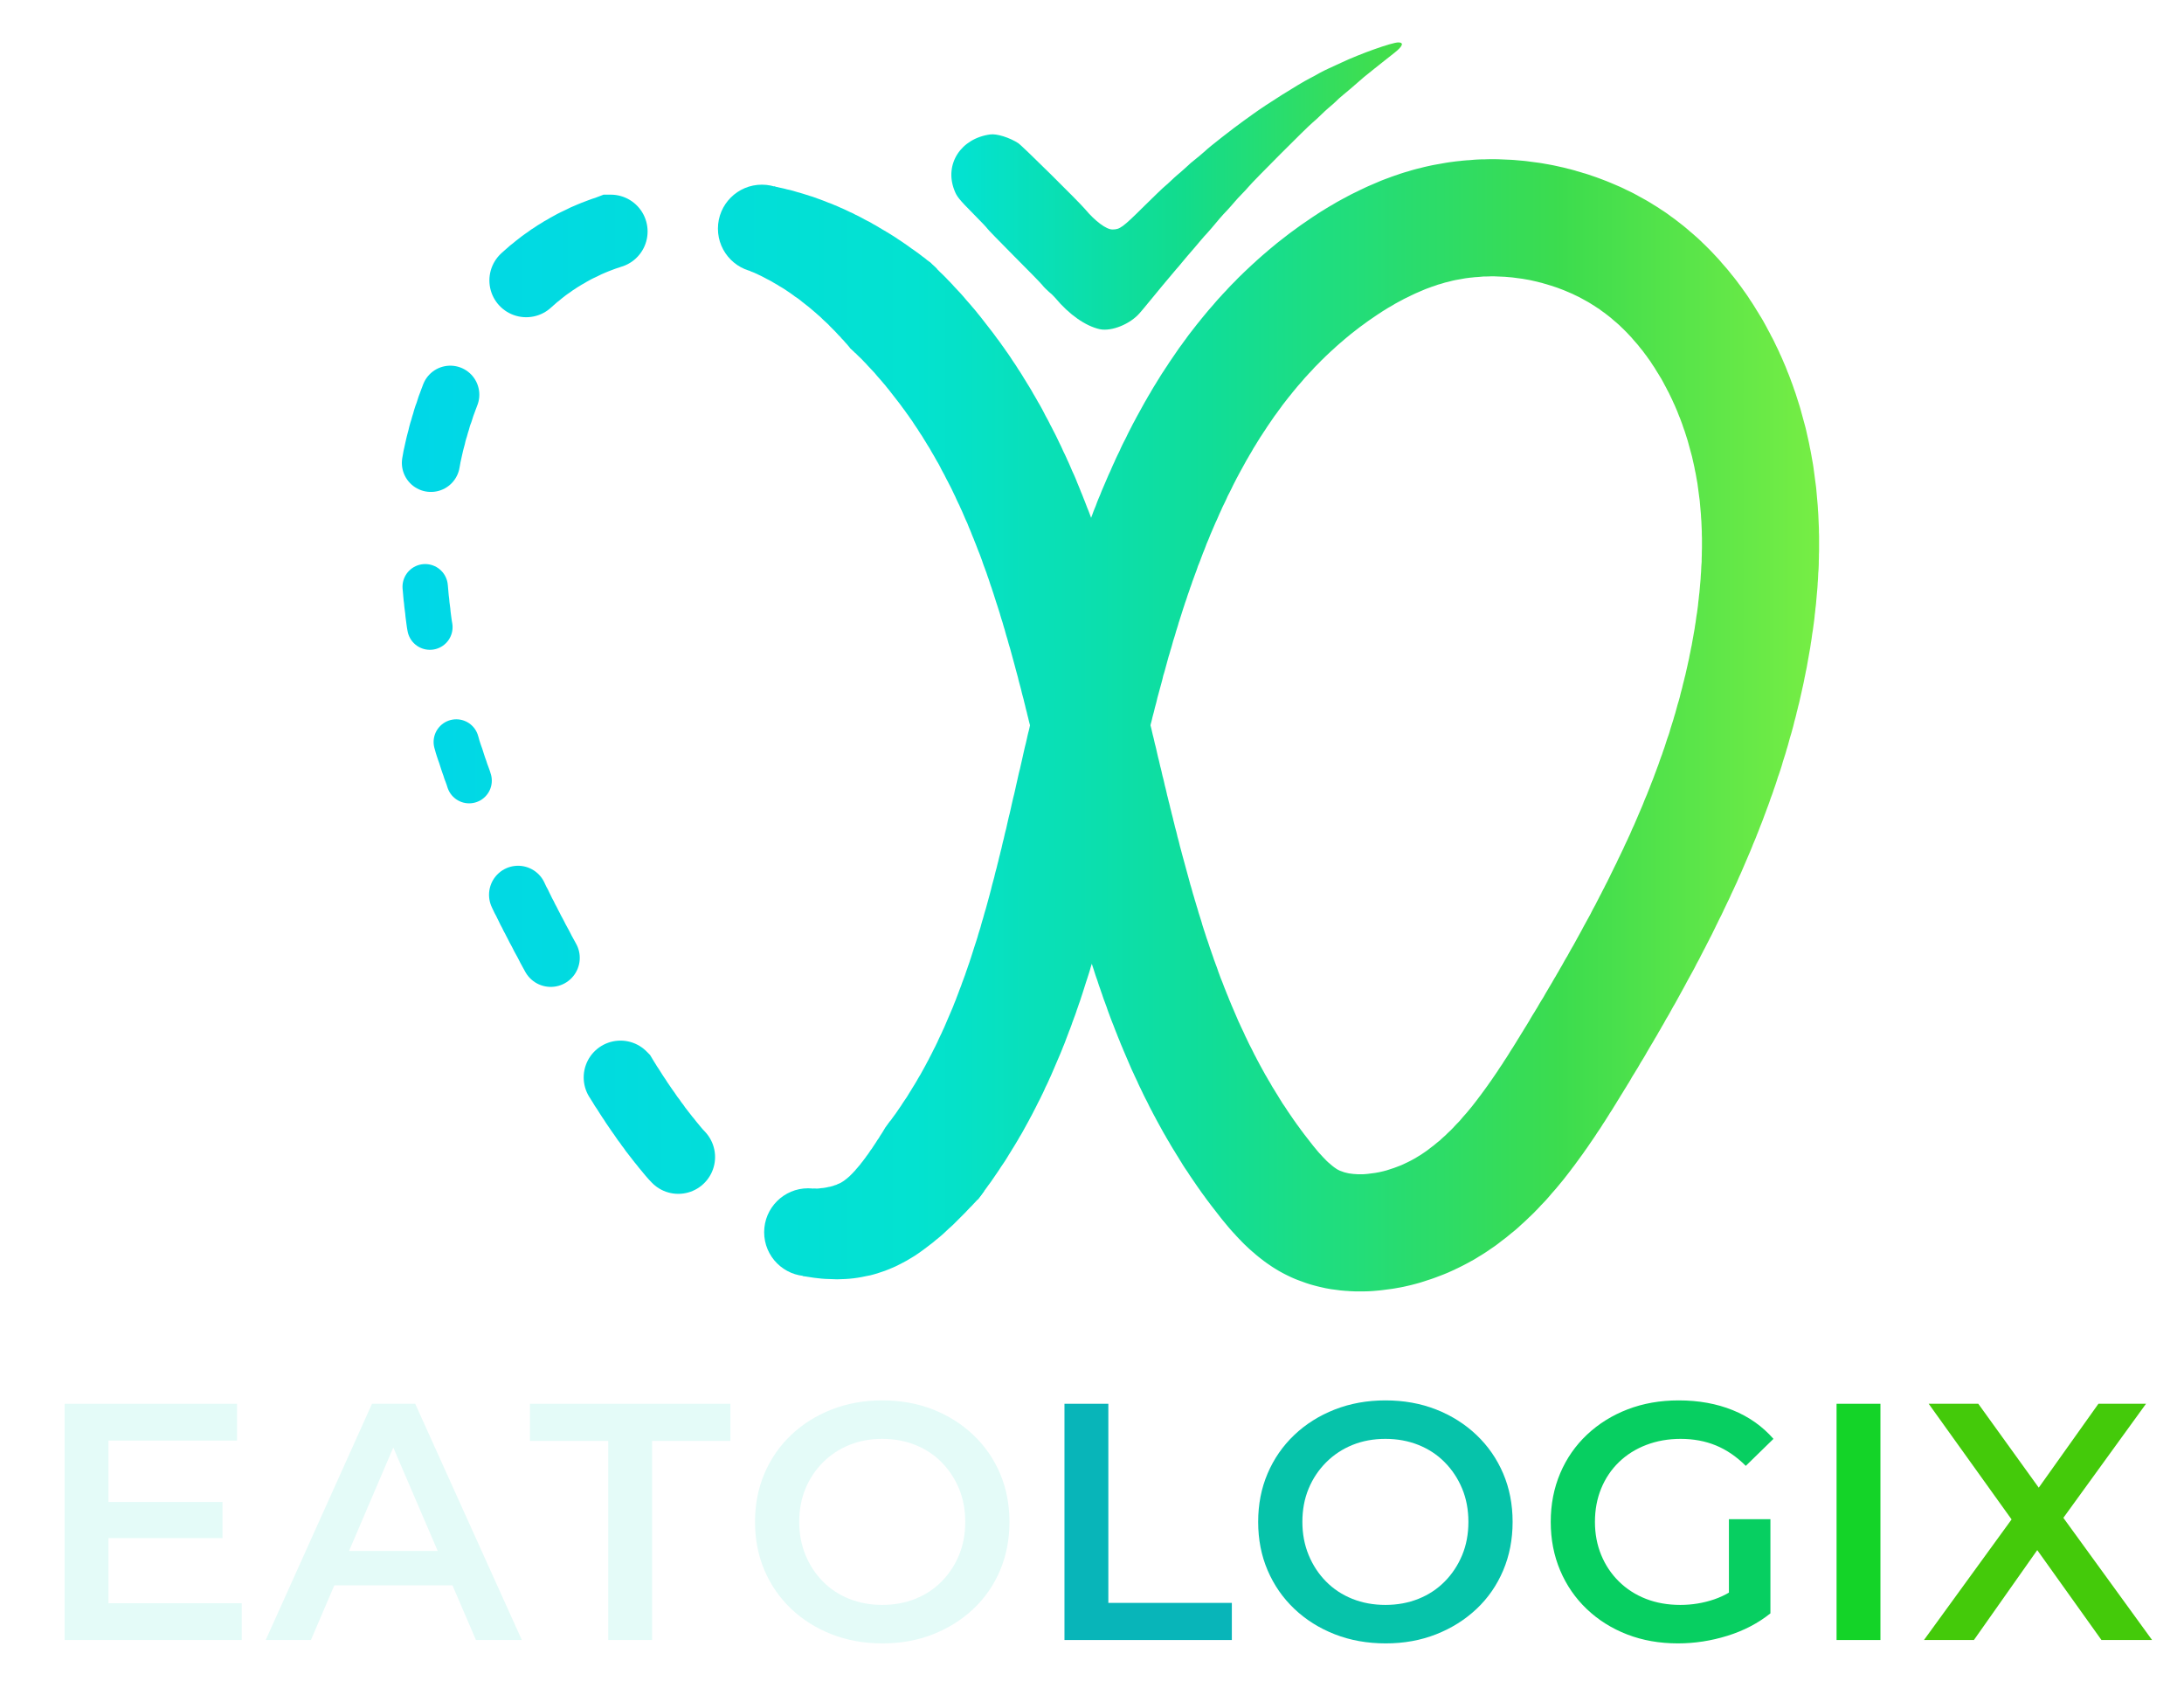
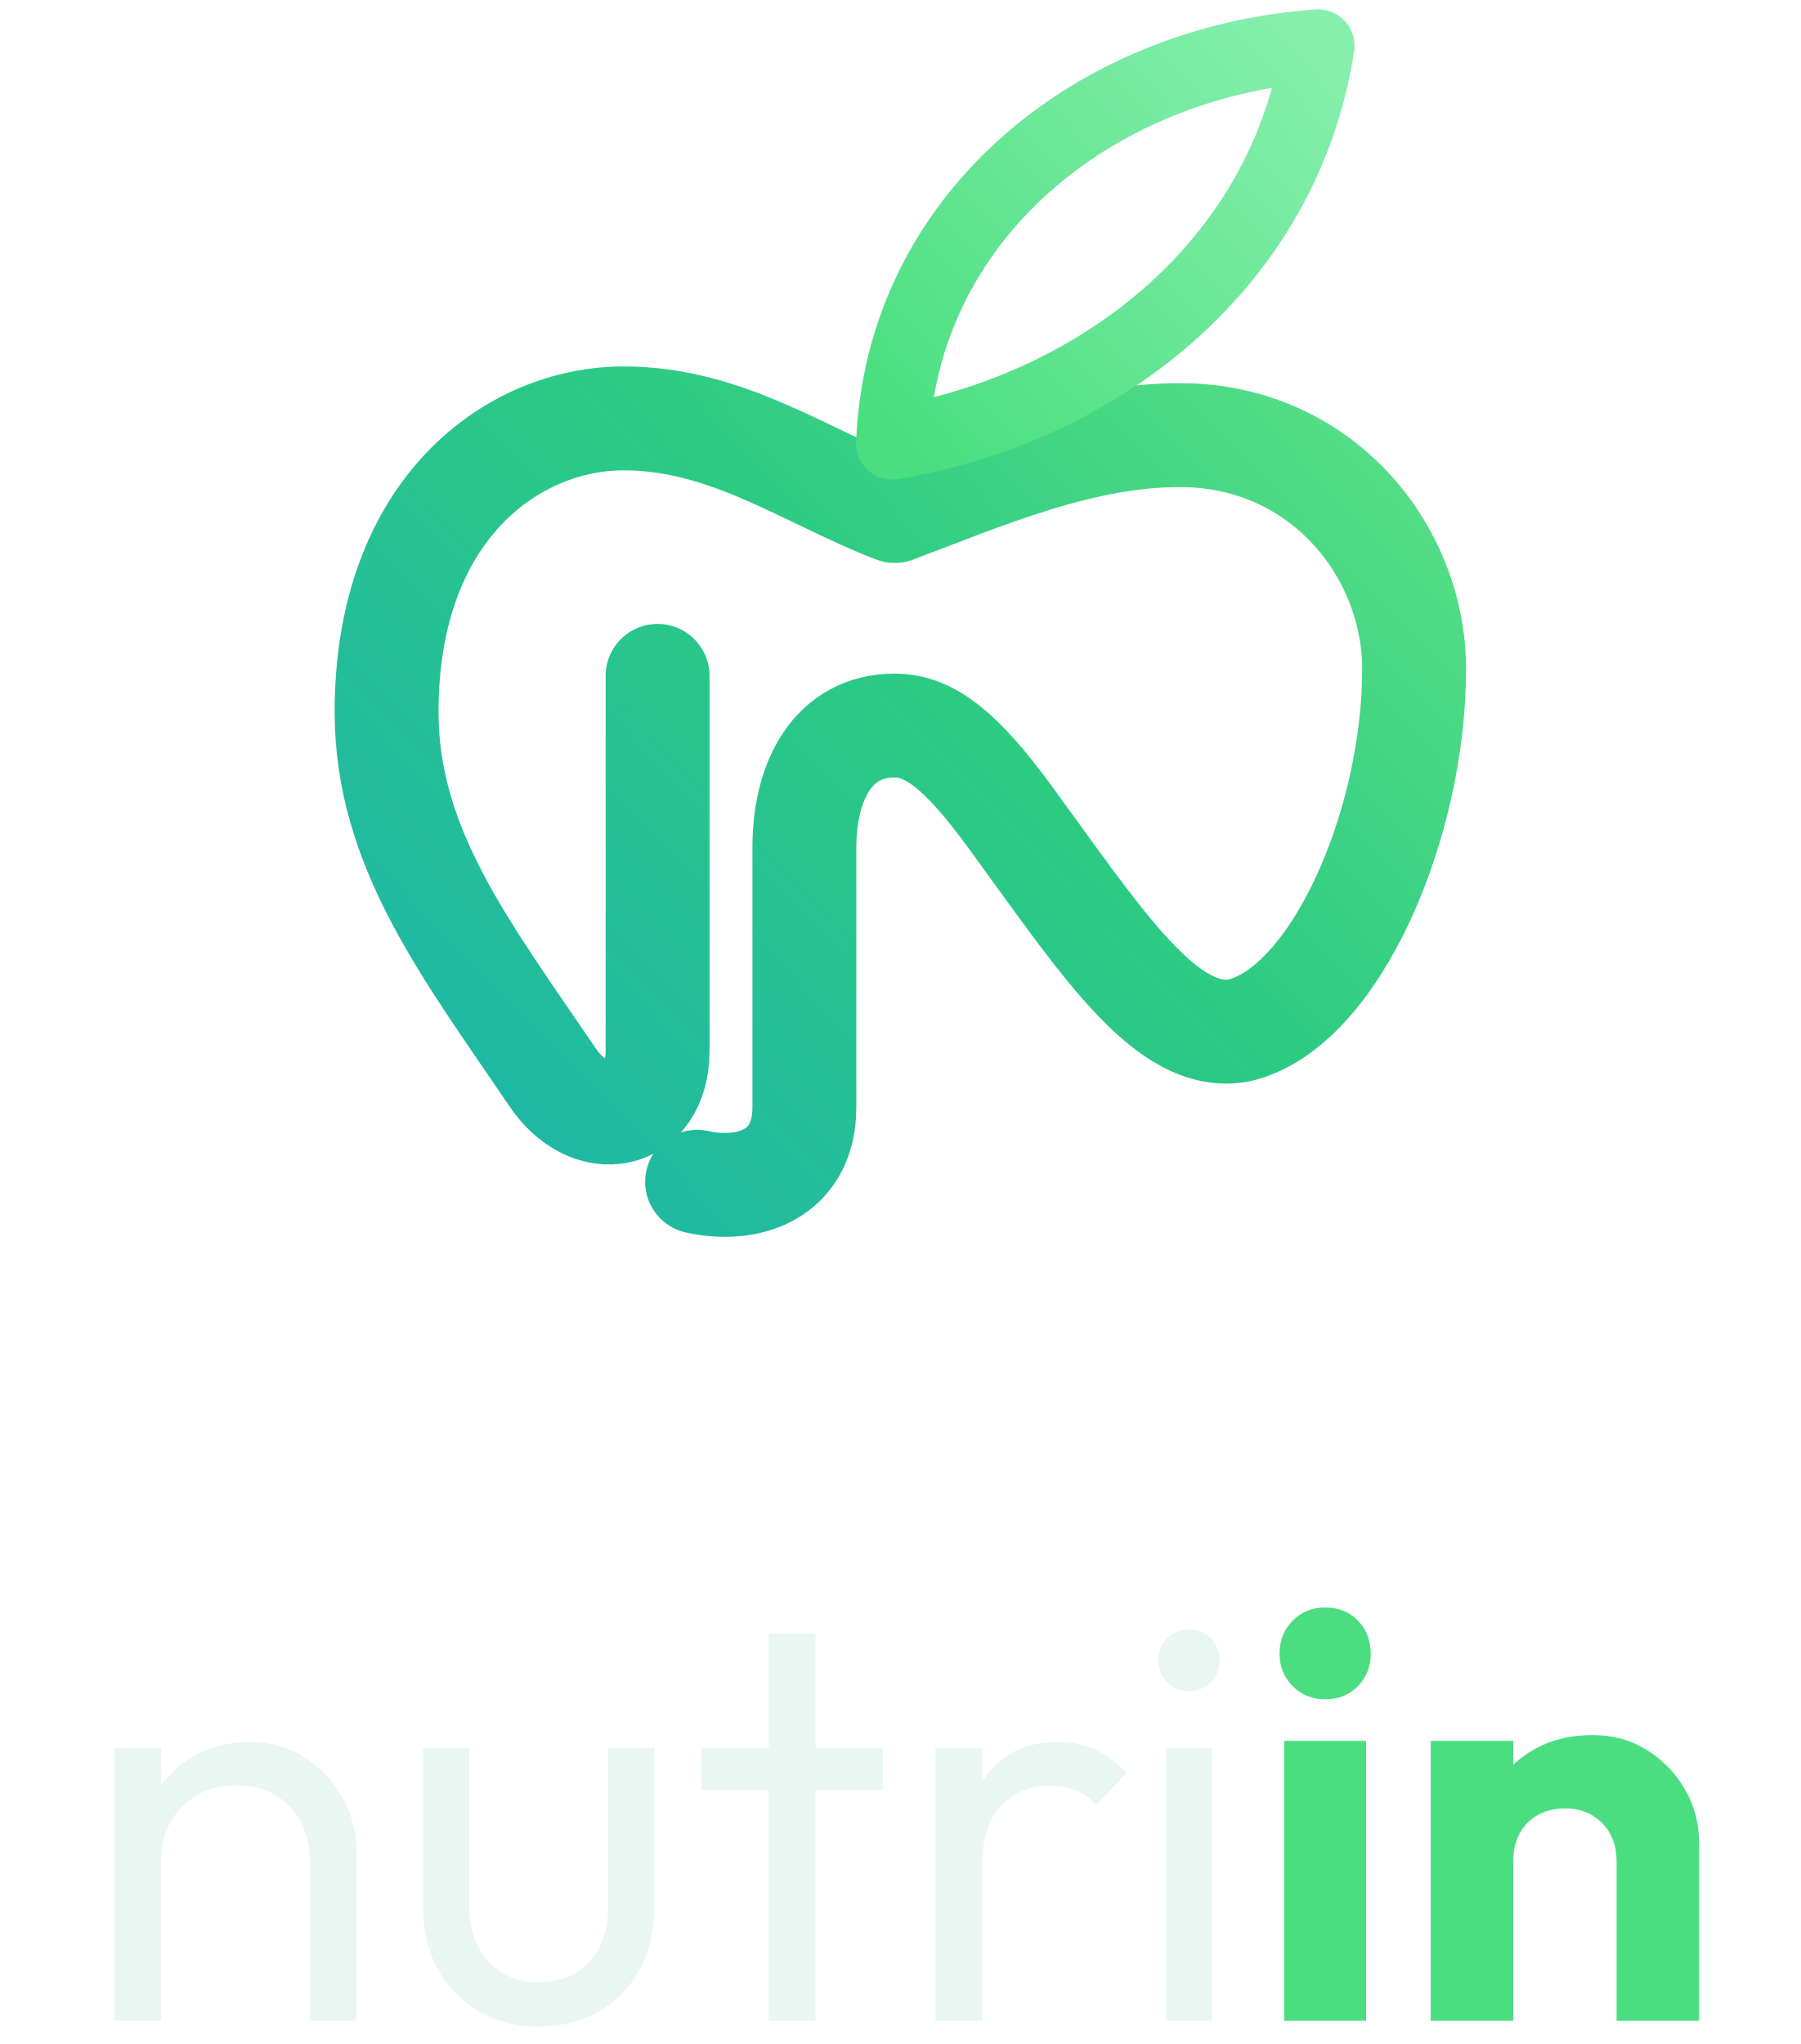
- <svg xmlns="http://www.w3.org/2000/svg" viewBox="170 40 1196 920" role="img" aria-label="EATOLOGIX">
+ <svg xmlns="http://www.w3.org/2000/svg" viewBox="0 0 1200 1362" role="img" aria-label="Nutriin">
  <defs>
-     <linearGradient id="fg" gradientUnits="userSpaceOnUse" x1="107" y1="0" x2="1134" y2="0">
-       <stop offset="0" stop-color="#00D6EA" />
-       <stop offset=".38" stop-color="#03E2D0" />
-       <stop offset=".58" stop-color="#10DD98" />
-       <stop offset=".82" stop-color="#3CDC4E" />
-       <stop offset="1" stop-color="#78EE44" />
+     <linearGradient id="fs" gradientUnits="userSpaceOnUse" x1="300" y1="1100" x2="1000" y2="420">
+       <stop offset="0" stop-color="#1FB8A4" />
+       <stop offset=".55" stop-color="#2CCB82" />
+       <stop offset="1" stop-color="#56DE86" />
    </linearGradient>
-     <linearGradient id="fc" gradientUnits="userSpaceOnUse" x1="530" y1="0" x2="840" y2="0">
-       <stop offset="0" stop-color="#03E2D0" />
-       <stop offset=".5" stop-color="#12DC8C" />
-       <stop offset="1" stop-color="#46DE46" />
+     <linearGradient id="fl" gradientUnits="userSpaceOnUse" x1="600" y1="460" x2="975" y2="110">
+       <stop offset="0" stop-color="#4ADE80" />
+       <stop offset="1" stop-color="#86EFAC" />
    </linearGradient>
  </defs>
-   <g transform="translate(283.23,-51.38) scale(0.78125)">
-     <path d="M478.8,330.7 L480.5,332.3 L482.2,333.9 L483.8,335.5 L485.4,337.1 L487.1,338.7 L488.7,340.3 L490.3,342.0 L491.9,343.6 L493.4,345.3 L495.0,347.0 L496.5,348.6 L498.1,350.3 L499.6,352.0 L501.1,353.8 L502.6,355.5 L504.1,357.2 L505.6,359.0 L507.1,360.7 L508.5,362.5 L510.0,364.3 L511.4,366.1 L512.8,367.9 L514.2,369.7 L515.6,371.5 L517.0,373.3 L518.4,375.1 L519.8,377.0 L521.1,378.8 L522.5,380.6 L523.8,382.5 L525.2,384.4 L526.5,386.3 L527.8,388.1 L529.1,390.0 L530.3,391.9 L531.6,393.8 L532.9,395.7 L534.1,397.7 L535.4,399.6 L536.6,401.5 L537.8,403.5 L539.0,405.4 L540.2,407.4 L541.4,409.3 L542.6,411.3 L543.7,413.3 L544.9,415.3 L546.0,417.2 L547.1,419.2 L548.3,421.2 L549.4,423.2 L550.5,425.3 L551.5,427.3 L552.6,429.3 L553.7,431.3 L554.7,433.4 L555.8,435.4 L556.8,437.4 L557.9,439.5 L558.9,441.5 L559.9,443.6 L560.9,445.7 L561.9,447.7 L562.8,449.8 L563.8,451.9 L564.8,453.9 L565.7,456.0 L566.7,458.1 L567.6,460.2 L568.5,462.3 L569.4,464.4 L570.4,466.5 L571.3,468.6 L572.1,470.7 L573.0,472.8 L573.9,475.0 L574.7,477.1 L575.6,479.2 L576.4,481.3 L577.3,483.5 L578.1,485.6 L578.9,487.7 L579.8,489.9 L580.6,492.0 L581.4,494.2 L582.2,496.3 L582.9,498.5 L583.7,500.6 L584.5,502.8 L585.3,504.9 L586.0,507.1 L586.8,509.3 L587.5,511.4 L588.2,513.6 L589.0,515.8 L589.7,518.0 L590.4,520.1 L591.1,522.3 L591.8,524.5 L592.5,526.7 L593.2,528.8 L593.9,531.0 L594.6,533.2 L595.3,535.4 L595.9,537.6 L596.6,539.8 L597.3,542.0 L597.9,544.2 L598.6,546.4 L599.2,548.6 L599.8,550.8 L600.5,553.0 L601.1,555.2 L601.7,557.4 L602.4,559.6 L603.0,561.8 L603.6,564.0 L604.2,566.2 L604.8,568.4 L605.4,570.6 L606.0,572.8 L606.6,575.1 L607.2,577.3 L607.8,579.5 L608.4,581.7 L608.9,583.9 L609.5,586.1 L610.1,588.3 L610.7,590.6 L611.2,592.8 L611.8,595.0 L612.4,597.2 L612.9,599.4 L613.5,601.7 L614.0,603.9 L614.6,606.1 L615.1,608.3 L615.7,610.6 L616.2,612.8 L616.8,615.0 L617.3,617.2 L617.9,619.5 L618.4,621.7 L618.9,623.9 L619.5,626.1 L620.0,628.4 L620.6,630.6 L621.1,632.8 L621.6,635.0 L622.2,637.3 L622.7,639.5 L623.2,641.7 L623.8,644.0 L624.3,646.2 L624.8,648.4 L625.4,650.6 L625.9,652.9 L626.4,655.1 L626.9,657.3 L627.5,659.6 L628.0,661.8 L628.5,664.0 L629.1,666.2 L629.6,668.5 L630.1,670.7 L630.7,672.9 L631.2,675.1 L631.7,677.4 L632.3,679.6 L632.8,681.8 L633.3,684.1 L633.9,686.3 L634.4,688.5 L635.0,690.7 L635.5,693.0 L636.1,695.2 L636.6,697.4 L637.2,699.6 L637.7,701.8 L638.3,704.1 L638.8,706.3 L639.4,708.5 L640.0,710.7 L640.5,713.0 L641.1,715.2 L641.7,717.4 L642.2,719.6 L642.8,721.8 L643.4,724.0 L644.0,726.3 L644.6,728.5 L645.2,730.7 L645.8,732.9 L646.4,735.1 L647.0,737.3 L647.6,739.5 L648.2,741.7 L648.8,743.9 L649.4,746.1 L650.0,748.4 L650.7,750.6 L651.3,752.8 L651.9,755.0 L652.6,757.2 L653.2,759.4 L653.9,761.6 L654.5,763.7 L655.2,765.9 L655.8,768.1 L656.5,770.3 L657.2,772.5 L657.9,774.7 L658.5,776.9 L659.2,779.1 L659.9,781.3 L660.6,783.4 L661.3,785.6 L662.0,787.8 L662.8,790.0 L663.5,792.1 L664.2,794.3 L665.0,796.5 L665.7,798.6 L666.5,800.8 L667.2,803.0 L668.0,805.1 L668.8,807.3 L669.6,809.4 L670.3,811.6 L671.1,813.7 L671.9,815.9 L672.7,818.0 L673.6,820.2 L674.4,822.3 L675.2,824.4 L676.1,826.6 L676.9,828.7 L677.8,830.8 L678.6,832.9 L679.5,835.0 L680.4,837.2 L681.3,839.3 L682.2,841.4 L683.1,843.5 L684.0,845.6 L684.9,847.7 L685.8,849.8 L686.8,851.9 L687.7,853.9 L688.7,856.0 L689.7,858.1 L690.6,860.2 L691.6,862.2 L692.6,864.3 L693.6,866.4 L694.6,868.4 L695.7,870.5 L696.7,872.5 L697.7,874.6 L698.8,876.6 L699.8,878.6 L700.9,880.6 L702.0,882.7 L703.1,884.7 L704.2,886.7 L705.3,888.7 L706.4,890.7 L707.6,892.7 L708.7,894.7 L709.9,896.6 L711.0,898.6 L712.2,900.6 L713.4,902.5 L714.6,904.5 L715.8,906.4 L717.0,908.4 L718.2,910.3 L719.4,912.3 L720.7,914.2 L722.0,916.1 L723.2,918.0 L724.5,919.9 L725.8,921.8 L727.1,923.7 L728.4,925.6 L729.7,927.4 L731.0,929.3 L732.4,931.1 L733.7,933.0 L735.1,934.8 L736.5,936.7 L737.9,938.5 L739.3,940.3 L740.7,942.1 L742.1,943.9 L743.5,945.7 L745.0,947.5 L746.4,949.2 L747.9,951.0 L749.4,952.7 L751.0,954.4 L752.5,956.1 L754.1,957.7 L755.7,959.4 L757.4,961.0 L759.0,962.5 L760.8,964.0 L762.5,965.5 L764.3,966.9 L766.1,968.3 L768.0,969.6 L769.9,970.9 L771.9,972.1 L773.9,973.2 L775.9,974.2 L778.0,975.2 L780.1,976.0 L782.3,976.8 L784.5,977.6 L786.6,978.2 L788.9,978.8 L791.1,979.3 L793.3,979.8 L795.6,980.1 L797.9,980.4 L800.2,980.7 L802.4,980.8 L804.7,981.0 L807.0,981.0 L809.3,981.0 L811.6,981.0 L813.9,980.9 L816.2,980.7 L818.4,980.5 L820.7,980.2 L823.0,979.9 L825.3,979.6 L827.5,979.2 L829.8,978.8 L832.0,978.3 L834.2,977.8 L836.5,977.2 L838.7,976.6 L840.9,975.9 L843.0,975.2 L845.2,974.5 L847.4,973.7 L849.5,972.9 L851.6,972.1 L853.8,971.2 L855.8,970.3 L857.9,969.3 L860.0,968.3 L862.0,967.3 L864.1,966.2 L866.1,965.1 L868.1,964.0 L870.0,962.8 L872.0,961.6 L873.9,960.4 L875.8,959.1 L877.7,957.8 L879.6,956.5 L881.4,955.1 L883.2,953.7 L885.1,952.3 L886.8,950.9 L888.6,949.4 L890.4,948.0 L892.1,946.5 L893.8,944.9 L895.5,943.4 L897.2,941.8 L898.8,940.2 L900.5,938.7 L902.1,937.0 L903.7,935.4 L905.2,933.7 L906.8,932.1 L908.4,930.4 L909.9,928.7 L911.4,926.9 L912.9,925.2 L914.4,923.5 L915.9,921.7 L917.3,920.0 L918.8,918.2 L920.2,916.4 L921.6,914.6 L923.0,912.8 L924.4,910.9 L925.8,909.1 L927.1,907.3 L928.5,905.4 L929.8,903.6 L931.2,901.7 L932.5,899.8 L933.8,898.0 L935.1,896.1 L936.4,894.2 L937.7,892.3 L939.0,890.4 L940.2,888.5 L941.5,886.6 L942.8,884.7 L944.0,882.7 L945.3,880.8 L946.5,878.9 L947.7,877.0 L948.9,875.0 L950.2,873.1 L951.4,871.1 L952.6,869.2 L953.8,867.2 L955.0,865.3 L956.2,863.3 L957.4,861.4 L958.6,859.4 L959.8,857.5 L961.0,855.5 L962.2,853.6 L963.3,851.6 L964.5,849.6 L965.7,847.7 L966.9,845.7 L968.1,843.8 L969.2,841.8 L970.4,839.8 L971.6,837.9 L972.8,835.9 L973.9,833.9 L975.1,831.9 L976.2,830.0 L977.4,828.0 L978.6,826.0 L979.7,824.0 L980.9,822.1 L982.0,820.1 L983.2,818.1 L984.3,816.1 L985.5,814.1 L986.6,812.1 L987.7,810.1 L988.9,808.2 L990.0,806.2 L991.1,804.2 L992.2,802.2 L993.4,800.2 L994.5,798.2 L995.6,796.2 L996.7,794.2 L997.8,792.2 L998.9,790.2 L1000.0,788.2 L1001.1,786.1 L1002.2,784.1 L1003.3,782.1 L1004.4,780.1 L1005.5,778.1 L1006.6,776.1 L1007.6,774.0 L1008.7,772.0 L1009.8,770.0 L1010.8,768.0 L1011.9,765.9 L1012.9,763.9 L1014.0,761.9 L1015.0,759.8 L1016.1,757.8 L1017.1,755.7 L1018.2,753.7 L1019.2,751.6 L1020.2,749.6 L1021.2,747.5 L1022.2,745.5 L1023.2,743.4 L1024.2,741.4 L1025.3,739.3 L1026.2,737.2 L1027.2,735.2 L1028.2,733.1 L1029.2,731.0 L1030.2,729.0 L1031.1,726.9 L1032.1,724.8 L1033.1,722.7 L1034.0,720.7 L1035.0,718.6 L1035.9,716.5 L1036.8,714.4 L1037.8,712.3 L1038.7,710.2 L1039.6,708.1 L1040.5,706.0 L1041.4,703.9 L1042.3,701.8 L1043.2,699.7 L1044.1,697.6 L1045.0,695.4 L1045.8,693.3 L1046.7,691.2 L1047.6,689.1 L1048.4,687.0 L1049.3,684.8 L1050.1,682.7 L1050.9,680.6 L1051.8,678.4 L1052.6,676.3 L1053.4,674.1 L1054.2,672.0 L1055.0,669.8 L1055.8,667.7 L1056.6,665.5 L1057.3,663.4 L1058.1,661.2 L1058.9,659.1 L1059.6,656.9 L1060.4,654.7 L1061.1,652.6 L1061.8,650.4 L1062.5,648.2 L1063.3,646.0 L1064.0,643.9 L1064.7,641.7 L1065.3,639.5 L1066.0,637.3 L1066.7,635.1 L1067.4,632.9 L1068.0,630.7 L1068.7,628.5 L1069.3,626.3 L1069.9,624.1 L1070.5,621.9 L1071.2,619.7 L1071.8,617.5 L1072.4,615.3 L1072.9,613.1 L1073.5,610.9 L1074.1,608.7 L1074.6,606.4 L1075.2,604.2 L1075.7,602.0 L1076.3,599.8 L1076.8,597.5 L1077.3,595.3 L1077.8,593.1 L1078.3,590.8 L1078.8,588.6 L1079.3,586.3 L1079.7,584.1 L1080.2,581.8 L1080.6,579.6 L1081.1,577.4 L1081.5,575.1 L1081.9,572.8 L1082.3,570.6 L1082.7,568.3 L1083.1,566.1 L1083.5,563.8 L1083.8,561.6 L1084.2,559.3 L1084.5,557.0 L1084.8,554.8 L1085.2,552.5 L1085.5,550.2 L1085.8,548.0 L1086.1,545.7 L1086.3,543.4 L1086.6,541.1 L1086.8,538.9 L1087.1,536.6 L1087.3,534.3 L1087.5,532.0 L1087.7,529.7 L1087.9,527.5 L1088.1,525.2 L1088.2,522.9 L1088.4,520.6 L1088.5,518.3 L1088.6,516.0 L1088.8,513.7 L1088.9,511.4 L1088.9,509.2 L1089.0,506.9 L1089.0,504.6 L1089.1,502.3 L1089.1,500.0 L1089.1,497.7 L1089.1,495.4 L1089.1,493.1 L1089.0,490.8 L1089.0,488.5 L1088.9,486.3 L1088.8,484.0 L1088.7,481.7 L1088.6,479.4 L1088.4,477.1 L1088.3,474.8 L1088.1,472.5 L1087.9,470.3 L1087.7,468.0 L1087.5,465.7 L1087.3,463.4 L1087.0,461.1 L1086.7,458.9 L1086.4,456.6 L1086.1,454.3 L1085.8,452.1 L1085.5,449.8 L1085.1,447.5 L1084.7,445.3 L1084.3,443.0 L1083.9,440.8 L1083.4,438.5 L1083.0,436.3 L1082.5,434.0 L1082.0,431.8 L1081.5,429.6 L1081.0,427.3 L1080.4,425.1 L1079.8,422.9 L1079.2,420.7 L1078.6,418.5 L1078.0,416.3 L1077.4,414.1 L1076.7,411.9 L1076.0,409.7 L1075.3,407.5 L1074.6,405.3 L1073.8,403.2 L1073.1,401.0 L1072.3,398.9 L1071.5,396.7 L1070.7,394.6 L1069.8,392.5 L1069.0,390.3 L1068.1,388.2 L1067.2,386.1 L1066.3,384.0 L1065.3,381.9 L1064.4,379.8 L1063.4,377.8 L1062.4,375.7 L1061.4,373.6 L1060.3,371.6 L1059.3,369.6 L1058.2,367.6 L1057.1,365.5 L1056.0,363.5 L1054.9,361.5 L1053.7,359.6 L1052.5,357.6 L1051.3,355.7 L1050.1,353.7 L1048.9,351.8 L1047.6,349.9 L1046.4,348.0 L1045.1,346.1 L1043.7,344.2 L1042.4,342.3 L1041.0,340.5 L1039.7,338.7 L1038.3,336.9 L1036.8,335.1 L1035.4,333.3 L1033.9,331.5 L1032.4,329.8 L1030.9,328.1 L1029.4,326.3 L1027.9,324.7 L1026.3,323.0 L1024.7,321.3 L1023.1,319.7 L1021.5,318.1 L1019.8,316.5 L1018.2,314.9 L1016.5,313.4 L1014.8,311.9 L1013.0,310.4 L1011.3,308.9 L1009.5,307.4 L1007.7,306.0 L1005.9,304.6 L1004.1,303.2 L1002.2,301.9 L1000.4,300.5 L998.5,299.2 L996.6,298.0 L994.7,296.7 L992.7,295.5 L990.8,294.3 L988.8,293.1 L986.8,292.0 L984.8,290.9 L982.8,289.8 L980.8,288.7 L978.7,287.7 L976.6,286.7 L974.6,285.7 L972.5,284.8 L970.4,283.9 L968.3,283.0 L966.1,282.1 L964.0,281.3 L961.9,280.5 L959.7,279.7 L957.6,279.0 L955.4,278.2 L953.2,277.6 L951.0,276.9 L948.8,276.3 L946.6,275.6 L944.4,275.1 L942.2,274.5 L939.9,274.0 L937.7,273.5 L935.4,273.0 L933.2,272.6 L930.9,272.2 L928.7,271.8 L926.4,271.5 L924.1,271.2 L921.9,270.9 L919.6,270.6 L917.3,270.4 L915.0,270.2 L912.8,270.0 L910.5,269.9 L908.2,269.8 L905.9,269.7 L903.6,269.6 L901.3,269.6 L899.0,269.6 L896.7,269.7 L894.4,269.7 L892.1,269.8 L889.9,270.0 L887.6,270.2 L885.3,270.3 L883.0,270.6 L880.7,270.8 L878.5,271.1 L876.2,271.4 L873.9,271.8 L871.7,272.2 L869.4,272.6 L867.2,273.0 L864.9,273.5 L862.7,274.0 L860.5,274.6 L858.3,275.1 L856.1,275.7 L853.9,276.4 L851.7,277.0 L849.5,277.7 L847.3,278.5 L845.1,279.2 L843.0,280.0 L840.8,280.8 L838.7,281.6 L836.6,282.5 L834.5,283.4 L832.4,284.3 L830.3,285.2 L828.2,286.2 L826.1,287.2 L824.1,288.2 L822.0,289.2 L820.0,290.2 L818.0,291.3 L815.9,292.4 L813.9,293.5 L811.9,294.6 L810.0,295.8 L808.0,296.9 L806.0,298.1 L804.1,299.3 L802.1,300.5 L800.2,301.8 L798.3,303.0 L796.4,304.3 L794.5,305.6 L792.6,306.9 L790.7,308.2 L788.9,309.5 L787.0,310.9 L785.2,312.2 L783.3,313.6 L781.5,315.0 L779.7,316.4 L777.9,317.8 L776.1,319.2 L774.3,320.7 L772.6,322.1 L770.8,323.6 L769.1,325.1 L767.3,326.6 L765.6,328.1 L763.9,329.6 L762.2,331.2 L760.5,332.7 L758.8,334.3 L757.2,335.8 L755.5,337.4 L753.9,339.0 L752.2,340.6 L750.6,342.3 L749.0,343.9 L747.4,345.5 L745.8,347.2 L744.3,348.9 L742.7,350.5 L741.2,352.2 L739.6,353.9 L738.1,355.6 L736.6,357.4 L735.1,359.1 L733.6,360.8 L732.1,362.6 L730.7,364.3 L729.2,366.1 L727.8,367.9 L726.3,369.7 L724.9,371.5 L723.5,373.3 L722.1,375.1 L720.7,376.9 L719.4,378.8 L718.0,380.6 L716.7,382.5 L715.3,384.3 L714.0,386.2 L712.7,388.1 L711.4,390.0 L710.1,391.9 L708.8,393.8 L707.6,395.7 L706.3,397.6 L705.1,399.5 L703.8,401.4 L702.6,403.4 L701.4,405.3 L700.2,407.3 L699.0,409.2 L697.8,411.2 L696.7,413.2 L695.5,415.1 L694.4,417.1 L693.2,419.1 L692.1,421.1 L691.0,423.1 L689.9,425.1 L688.8,427.1 L687.7,429.1 L686.6,431.2 L685.5,433.2 L684.5,435.2 L683.4,437.3 L682.4,439.3 L681.4,441.4 L680.4,443.4 L679.3,445.5 L678.3,447.5 L677.4,449.6 L676.4,451.7 L675.4,453.7 L674.4,455.8 L673.5,457.9 L672.5,460.0 L671.6,462.1 L670.7,464.2 L669.7,466.3 L668.8,468.4 L667.9,470.5 L667.0,472.6 L666.1,474.7 L665.2,476.8 L664.4,478.9 L663.5,481.0 L662.6,483.1 L661.8,485.3 L661.0,487.4 L660.1,489.5 L659.3,491.7 L658.5,493.8 L657.7,496.0 L656.8,498.1 L656.0,500.2 L655.3,502.4 L654.5,504.5 L653.7,506.7 L652.9,508.9 L652.1,511.0 L651.4,513.2 L650.6,515.3 L649.9,517.5 L649.1,519.7 L648.4,521.8 L647.7,524.0 L646.9,526.2 L646.2,528.4 L645.5,530.5 L644.8,532.7 L644.1,534.9 L643.4,537.1 L642.7,539.3 L642.0,541.4 L641.4,543.6 L640.7,545.8 L640.0,548.0 L639.4,550.2 L638.7,552.4 L638.0,554.6 L637.4,556.8 L636.8,559.0 L636.1,561.2 L635.5,563.4 L634.8,565.6 L634.2,567.8 L633.6,570.0 L633.0,572.2 L632.4,574.4 L631.8,576.6 L631.1,578.8 L630.5,581.0 L630.0,583.3 L629.4,585.5 L628.8,587.7 L628.2,589.9 L627.6,592.1 L627.0,594.3 L626.4,596.5 L625.9,598.8 L625.3,601.0 L624.7,603.2 L624.2,605.4 L623.6,607.6 L623.0,609.9 L622.5,612.1 L621.9,614.3 L621.4,616.5 L620.8,618.8 L620.3,621.0 L619.8,623.2 L619.2,625.4 L618.7,627.7 L618.2,629.9 L617.6,632.1 L617.1,634.3 L616.6,636.6 L616.1,638.8 L615.5,641.0 L615.0,643.3 L614.5,645.5 L614.0,647.7 L613.4,650.0 L612.9,652.2 L612.4,654.4 L611.9,656.7 L611.4,658.9 L610.9,661.1 L610.4,663.3 L609.9,665.6 L609.3,667.8 L608.8,670.0 L608.3,672.3 L607.8,674.5 L607.3,676.7 L606.8,679.0 L606.3,681.2 L605.8,683.4 L605.2,685.7 L604.7,687.9 L604.2,690.1 L603.7,692.4 L603.2,694.6 L602.7,696.8 L602.1,699.1 L601.6,701.3 L601.1,703.5 L600.6,705.8 L600.1,708.0 L599.5,710.2 L599.0,712.4 L598.5,714.7 L597.9,716.9 L597.4,719.1 L596.9,721.4 L596.3,723.6 L595.8,725.8 L595.2,728.0 L594.7,730.3 L594.1,732.5 L593.6,734.7 L593.0,736.9 L592.4,739.1 L591.9,741.4 L591.3,743.6 L590.7,745.8 L590.1,748.0 L589.6,750.2 L589.0,752.4 L588.4,754.7 L587.8,756.9 L587.2,759.1 L586.6,761.3 L586.0,763.5 L585.4,765.7 L584.7,767.9 L584.1,770.1 L583.5,772.3 L582.8,774.5 L582.2,776.7 L581.6,778.9 L580.9,781.1 L580.2,783.3 L579.6,785.5 L578.9,787.7 L578.2,789.9 L577.5,792.0 L576.8,794.2 L576.1,796.4 L575.4,798.6 L574.7,800.8 L574.0,802.9 L573.3,805.1 L572.5,807.3 L571.8,809.4 L571.0,811.6 L570.3,813.8 L569.5,815.9 L568.7,818.1 L567.9,820.2 L567.2,822.4 L566.3,824.5 L565.5,826.7 L564.7,828.8 L563.9,830.9 L563.1,833.1 L562.2,835.2 L561.4,837.3 L560.5,839.5 L559.6,841.6 L558.7,843.7 L557.8,845.8 L556.9,847.9 L556.0,850.0 L555.1,852.1 L554.2,854.2 L553.2,856.3 L552.3,858.4 L551.3,860.4 L550.3,862.5 L549.4,864.6 L548.4,866.6 L547.4,868.7 L546.3,870.8 L545.3,872.8 L544.3,874.8 L543.2,876.9 L542.2,878.9 L541.1,880.9 L540.0,883.0 L538.9,885.0 L537.8,887.0 L536.7,889.0 L535.6,891.0 L534.4,892.9 L533.3,894.9 L532.1,896.9 L530.9,898.9 L529.7,900.8 L528.5,902.8 L527.3,904.7 L526.1,906.7 L524.9,908.6 L523.6,910.5 L522.3,912.4 L521.1,914.3 L519.8,916.2 L518.5,918.1 L517.2,920.0 L515.9,921.9 L514.5,923.7 L513.2,925.6 L511.8,927.4 L510.5,929.3 L509.1,931.1 L508.3,932.1" fill="none" stroke="url(#fg)" stroke-width="82.1" stroke-linecap="butt" stroke-linejoin="round" />
-     <path d="M478.9,902.9 L477.8,904.4 L476.8,905.8 L475.7,907.1 L474.8,908.6 L473.9,910.1 L472.9,911.7 L471.9,913.2 L471.1,914.6 L470.1,916.0 L469.1,917.6 L468.1,919.1 L467.1,920.6 L466.2,922.0 L465.2,923.3 L464.3,924.7 L463.4,926.0 L462.4,927.3 L461.5,928.6 L460.5,929.9 L459.6,931.1 L458.7,932.2 L457.9,933.3 L457.0,934.3 L456.1,935.4 L455.2,936.4 L454.4,937.4 L453.6,938.2 L452.8,939.1 L452.0,939.9 L451.3,940.6 L450.5,941.4 L449.8,942.0 L449.1,942.6 L448.4,943.2 L447.7,943.7 L447.1,944.2 L446.4,944.7 L445.6,945.2 L444.8,945.7 L444.1,946.1 L443.2,946.5 L442.2,946.9 L441.2,947.4 L440.1,947.7 L439.1,948.1 L438.0,948.4 L436.9,948.7 L435.7,948.9 L434.5,949.2 L433.3,949.4 L432.0,949.6 L430.7,949.7 L429.3,949.9 L428.0,950.0 L426.6,950.0 L425.2,950.1 L417.7,1011.2 L420.3,1011.7 L422.9,1012.1 L425.5,1012.5 L428.1,1012.8 L430.8,1013.1 L433.4,1013.3 L436.2,1013.4 L439.0,1013.5 L441.8,1013.6 L444.6,1013.5 L447.5,1013.4 L450.4,1013.2 L453.3,1012.9 L456.2,1012.5 L459.1,1012.0 L462.0,1011.4 L465.1,1010.8 L468.1,1010.0 L471.0,1009.1 L474.0,1008.1 L477.0,1007.0 L479.9,1005.8 L482.7,1004.6 L485.5,1003.2 L488.2,1001.8 L490.8,1000.4 L493.3,998.9 L495.8,997.4 L498.2,995.8 L500.5,994.2 L502.7,992.6 L504.8,991.0 L506.9,989.4 L509.0,987.8 L511.0,986.1 L513.0,984.5 L514.9,982.9 L516.7,981.3 L518.5,979.6 L520.2,978.0 L522.0,976.4 L523.7,974.8 L525.4,973.1 L527.0,971.5 L528.6,969.9 L530.1,968.4 L531.6,966.9 L533.2,965.2 L534.8,963.5 L536.3,962.0 L537.8,960.4 L539.4,958.7 L540.9,957.1 L542.3,955.3 L543.6,953.5 L544.9,951.7 Z" fill="url(#fg)" />
-     <circle cx="421.5" cy="980.6" r="30.8" fill="url(#fg)" />
-     <path d="M380.7,306.8 L382.2,307.5 L383.7,308.1 L385.2,308.8 L386.7,309.5 L388.2,310.2 L389.6,310.9 L391.1,311.7 L392.6,312.5 L394.0,313.2 L395.5,314.0 L397.0,314.9 L398.4,315.7 L399.8,316.5 L401.2,317.4 L402.6,318.2 L404.1,319.1 L405.5,320.0 L406.8,320.9 L408.3,321.9 L409.6,322.8 L411.0,323.8 L412.3,324.8 L413.7,325.7 L415.1,326.7 L416.5,327.8 L417.7,328.8 L419.0,329.8 L420.4,330.9 L421.7,331.9 L423.0,333.0 L424.3,334.1 L425.6,335.2 L426.9,336.3 L428.1,337.4 L429.4,338.5 L430.7,339.7 L431.9,340.9 L433.1,342.0 L434.4,343.2 L435.7,344.4 L436.8,345.6 L438.0,346.8 L439.2,348.0 L440.4,349.2 L441.6,350.5 L442.8,351.8 L444.0,353.0 L445.1,354.3 L446.3,355.5 L447.4,356.8 L448.6,358.1 L449.7,359.4 L450.8,360.7 L452.1,361.9 L453.4,363.1 L454.6,364.3 L511.8,305.4 L510.2,303.8 L508.5,302.3 L506.9,300.7 L505.1,299.4 L503.3,297.9 L501.5,296.6 L499.7,295.2 L497.8,293.8 L496.0,292.5 L494.1,291.2 L492.3,289.9 L490.5,288.6 L488.6,287.3 L486.7,286.0 L484.7,284.7 L482.8,283.4 L480.9,282.2 L479.0,281.0 L477.0,279.8 L475.0,278.6 L473.1,277.5 L471.1,276.3 L469.1,275.1 L467.1,274.0 L465.1,272.8 L463.1,271.8 L461.0,270.7 L459.0,269.6 L456.9,268.5 L454.8,267.5 L452.7,266.4 L450.7,265.5 L448.6,264.5 L446.5,263.5 L444.4,262.6 L442.2,261.6 L440.0,260.7 L437.9,259.8 L435.7,259.0 L433.5,258.1 L431.4,257.3 L429.2,256.5 L427.0,255.7 L424.8,254.9 L422.5,254.2 L420.3,253.5 L418.1,252.8 L415.8,252.1 L413.6,251.5 L411.3,250.8 L409.1,250.2 L406.8,249.7 L404.5,249.1 L402.2,248.6 L399.9,248.1 L397.6,247.6 Z" fill="url(#fg)" />
-     <circle cx="389.1" cy="277.2" r="30.8" fill="url(#fg)" />
-     <path d="M330.5,927.9 L328.9,926.2 L327.4,924.5 L325.9,922.7 L324.5,921.0 L323.0,919.2 L321.6,917.4 L320.1,915.6 L318.7,913.8 L317.3,912.0 L315.9,910.2 L314.5,908.4 L313.2,906.5 L311.8,904.7 L310.5,902.8 L309.1,901.0 L307.8,899.1 L306.5,897.2 L305.2,895.4 L303.9,893.5 L302.6,891.6 L301.3,889.7 L300.1,887.8 L298.8,885.9 L297.5,883.9 L296.3,882.0 L295.1,880.1 L293.8,878.2 L292.6,876.2 L291.4,874.3 L290.2,872.3 L290.0,872.1" fill="none" stroke="url(#fg)" stroke-width="51.6" stroke-linecap="round" />
-     <path d="M241.1,788.3 L240.0,786.3 L238.9,784.3 L237.8,782.3 L236.8,780.3 L235.7,778.2 L234.6,776.2 L233.5,774.2 L232.5,772.2 L231.4,770.1 L230.3,768.1 L229.3,766.1 L228.2,764.0 L227.2,762.0 L226.1,760.0 L225.1,757.9 L224.0,755.9 L223.0,753.8 L222.0,751.8 L221.0,749.7 L219.9,747.7 L218.9,745.6 L218.2,744.1" fill="none" stroke="url(#fg)" stroke-width="40.7" stroke-linecap="round" />
-     <path d="M183.9,664.1 L183.2,661.9 L182.4,659.7 L181.6,657.6 L180.9,655.4 L180.1,653.2 L179.4,651.1 L178.7,648.9 L178.0,646.7 L177.2,644.5 L176.5,642.4 L175.8,640.2 L175.2,638.0 L174.9,637.0" fill="none" stroke="url(#fg)" stroke-width="31.8" stroke-linecap="round" />
-     <path d="M223.9,313.5 L225.7,311.9 L227.4,310.4 L229.1,308.9 L230.9,307.5 L232.7,306.0 L234.5,304.6 L236.3,303.2 L238.1,301.9 L240.0,300.6 L241.9,299.2 L243.8,298.0 L245.7,296.7 L247.7,295.5 L249.6,294.3 L251.6,293.2 L253.6,292.0 L255.6,290.9 L257.6,289.8 L259.6,288.8 L261.7,287.8 L263.8,286.8 L265.8,285.8 L267.9,284.9 L270.0,284.0 L272.2,283.1 L274.3,282.3 L276.4,281.5 L278.6,280.7 L280.8,280.0 L282.9,279.2 L283.2,279.2" fill="none" stroke="url(#fg)" stroke-width="51.6" stroke-linecap="round" />
-     <path d="M157.1,441.4 L157.5,439.2 L157.9,436.9 L158.4,434.7 L158.9,432.4 L159.4,430.2 L159.9,428.0 L160.5,425.7 L161.1,423.5 L161.6,421.3 L162.2,419.1 L162.9,416.9 L163.5,414.7 L164.2,412.5 L164.8,410.3 L165.5,408.1 L166.3,406.0 L167.0,403.8 L167.7,401.6 L168.5,399.5 L169.3,397.3 L170.1,395.2 L170.7,393.6" fill="none" stroke="url(#fg)" stroke-width="40.7" stroke-linecap="round" />
-     <path d="M156.4,556.5 L156.0,554.2 L155.7,552.0 L155.4,549.7 L155.1,547.4 L154.9,545.2 L154.6,542.9 L154.3,540.6 L154.1,538.3 L153.8,536.0 L153.6,533.8 L153.4,531.5 L153.2,529.2 L153.1,528.2" fill="none" stroke="url(#fg)" stroke-width="31.8" stroke-linecap="round" />
-     <path d="M626.0,347.7 C616.0,345.5 604.5,337.5 594.6,325.6 C593.7,324.5 591.7,322.6 590.2,321.4 C588.7,320.1 586.6,318.0 585.7,316.8 C584.7,315.5 575.6,306.2 565.4,296.0 C555.3,285.8 547.0,277.3 547.0,277.0 C547.0,276.8 542.7,272.2 537.4,266.9 C527.2,256.6 525.7,254.7 524.0,250.2 C516.9,232.0 528.6,214.0 549.1,211.2 C553.7,210.5 562.8,213.4 568.8,217.3 C571.5,219.0 611.2,258.3 615.6,263.5 C622.7,272.0 630.5,277.8 634.8,277.8 C640.0,277.8 641.8,276.6 657.0,261.5 C663.7,254.9 670.3,248.5 671.7,247.4 C673.0,246.3 675.0,244.5 676.0,243.5 C677.0,242.5 679.0,240.7 680.3,239.6 C681.7,238.5 684.1,236.3 685.7,234.9 C688.3,232.4 690.3,230.6 696.0,226.1 C697.2,225.1 698.8,223.6 699.7,222.9 C702.5,220.1 720.1,206.4 727.0,201.5 C729.1,200.0 731.9,198.0 733.4,196.9 C742.6,190.2 765.3,175.9 773.3,171.8 C775.3,170.8 778.2,169.2 779.9,168.2 C781.7,167.2 784.5,165.8 786.3,165.0 C788.1,164.2 792.0,162.4 795.0,161.0 C808.5,154.6 830.8,146.7 835.2,146.7 C839.3,146.7 838.4,149.3 832.6,153.9 C830.3,155.7 827.1,158.2 825.5,159.5 C823.9,160.8 820.6,163.4 818.2,165.3 C812.5,169.8 809.0,172.7 806.5,175.0 C805.4,176.0 803.3,177.8 801.9,179.0 C800.5,180.2 798.0,182.3 796.4,183.6 C794.8,184.9 792.4,187.0 791.2,188.3 C789.9,189.5 787.7,191.5 786.3,192.6 C785.0,193.7 782.6,195.9 781.0,197.5 C779.4,199.1 776.7,201.6 775.0,203.0 C771.2,206.1 733.3,244.1 730.4,247.7 C729.3,249.0 727.1,251.4 725.5,253.0 C723.9,254.6 721.7,257.0 720.6,258.3 C719.5,259.7 717.1,262.3 715.4,264.2 C713.6,266.0 711.2,268.7 710.0,270.1 C704.6,276.6 703.0,278.4 701.2,280.4 C700.1,281.6 698.2,283.6 697.1,285.0 C695.9,286.4 693.7,289.0 692.1,290.9 C688.0,295.6 685.9,298.1 683.5,301.0 C682.4,302.4 680.6,304.5 679.5,305.7 C677.7,307.8 674.5,311.7 670.0,317.0 C668.8,318.4 665.7,322.3 663.0,325.5 C656.3,333.6 655.8,334.3 654.1,336.2 C647.4,344.1 634.3,349.4 626.0,347.7 Z" fill="url(#fc)" />
+   <g transform="translate(144.75,-52.30) scale(0.75248)">
+     <path d="M390,668 L390,1000 C390,1062 330,1074 296,1022 C220,910 150,820 150,700 C150,520 262,440 360,440 C452,440 522,492 600,522 C680,492 770,452 862,455 C982,460 1060,560 1060,662 C1060,800 990,962 905,982 C840,994 782,902 700,790 C660,736 632,712 600,712 C546,712 520,760 520,820 L520,1050 C520,1110 470,1126 425,1116" fill="none" stroke="url(#fs)" stroke-width="92" stroke-linecap="round" stroke-linejoin="round" />
+     <path d="M598,462 C606,262 776,124 975,110 C946,300 786,430 598,462 Z" fill="none" stroke="url(#fl)" stroke-width="64.4" stroke-linejoin="round" />
  </g>
-   <g transform="translate(188,938) scale(0.1847964)">
-     <path d="M214 -409H562V-302H214ZM224 -109H619V0H94V-700H605V-591H224Z" fill="#E4FBF8" />
-     <path d="M690.0 0 1005.0 -700H1133.0L1449.0 0H1313.0L1042.0 -631H1094.0L824.0 0ZM835.0 -162 870.0 -264H1248.0L1283.0 -162Z" fill="#E4FBF8" />
-     <path d="M1705.0 0V-590H1473.0V-700H2067.0V-590H1835.0V0Z" fill="#E4FBF8" />
-     <path d="M2518.0 10Q2436.0 10 2367.0 -17.0Q2298.0 -44 2247.0 -92.5Q2196.0 -141 2168.0 -206.5Q2140.0 -272 2140.0 -350Q2140.0 -428 2168.0 -493.5Q2196.0 -559 2247.0 -607.5Q2298.0 -656 2367.0 -683.0Q2436.0 -710 2517.0 -710Q2599.0 -710 2667.5 -683.0Q2736.0 -656 2787.0 -607.5Q2838.0 -559 2866.0 -493.5Q2894.0 -428 2894.0 -350Q2894.0 -272 2866.0 -206.0Q2838.0 -140 2787.0 -92.0Q2736.0 -44 2667.5 -17.0Q2599.0 10 2518.0 10ZM2517.0 -104Q2570.0 -104 2615.0 -122.0Q2660.0 -140 2693.0 -173.5Q2726.0 -207 2744.5 -251.5Q2763.0 -296 2763.0 -350Q2763.0 -404 2744.5 -448.5Q2726.0 -493 2693.0 -526.5Q2660.0 -560 2615.0 -578.0Q2570.0 -596 2517.0 -596Q2464.0 -596 2419.5 -578.0Q2375.0 -560 2341.5 -526.5Q2308.0 -493 2289.5 -448.5Q2271.0 -404 2271.0 -350Q2271.0 -297 2289.5 -252.0Q2308.0 -207 2341.0 -173.5Q2374.0 -140 2419.0 -122.0Q2464.0 -104 2517.0 -104Z" fill="#E4FBF8" />
-     <path d="M3057.0 0V-700H3187.0V-110H3553.0V0Z" fill="#08B5B9" />
-     <path d="M4009.0 10Q3927.0 10 3858.0 -17.0Q3789.0 -44 3738.0 -92.5Q3687.0 -141 3659.0 -206.5Q3631.0 -272 3631.0 -350Q3631.0 -428 3659.0 -493.5Q3687.0 -559 3738.0 -607.5Q3789.0 -656 3858.0 -683.0Q3927.0 -710 4008.0 -710Q4090.0 -710 4158.5 -683.0Q4227.0 -656 4278.0 -607.5Q4329.0 -559 4357.0 -493.5Q4385.0 -428 4385.0 -350Q4385.0 -272 4357.0 -206.0Q4329.0 -140 4278.0 -92.0Q4227.0 -44 4158.5 -17.0Q4090.0 10 4009.0 10ZM4008.0 -104Q4061.0 -104 4106.0 -122.0Q4151.0 -140 4184.0 -173.5Q4217.0 -207 4235.5 -251.5Q4254.0 -296 4254.0 -350Q4254.0 -404 4235.5 -448.5Q4217.0 -493 4184.0 -526.5Q4151.0 -560 4106.0 -578.0Q4061.0 -596 4008.0 -596Q3955.0 -596 3910.5 -578.0Q3866.0 -560 3832.5 -526.5Q3799.0 -493 3780.5 -448.5Q3762.0 -404 3762.0 -350Q3762.0 -297 3780.5 -252.0Q3799.0 -207 3832.0 -173.5Q3865.0 -140 3910.0 -122.0Q3955.0 -104 4008.0 -104Z" fill="#06C3AA" />
-     <path d="M4875.0 10Q4793.0 10 4724.5 -16.5Q4656.0 -43 4605.0 -91.5Q4554.0 -140 4526.0 -206.0Q4498.0 -272 4498.0 -350Q4498.0 -428 4526.0 -494.0Q4554.0 -560 4605.5 -608.5Q4657.0 -657 4726.0 -683.5Q4795.0 -710 4877.0 -710Q4966.0 -710 5037.5 -681.0Q5109.0 -652 5158.0 -596L5076.0 -516Q5035.0 -557 4987.5 -576.5Q4940.0 -596 4883.0 -596Q4828.0 -596 4781.0 -578.0Q4734.0 -560 4700.0 -527.0Q4666.0 -494 4647.5 -449.0Q4629.0 -404 4629.0 -350Q4629.0 -297 4647.5 -252.0Q4666.0 -207 4700.0 -173.5Q4734.0 -140 4780.0 -122.0Q4826.0 -104 4882.0 -104Q4934.0 -104 4982.5 -120.5Q5031.0 -137 5075.0 -176L5149.0 -79Q5094.0 -35 5021.5 -12.5Q4949.0 10 4875.0 10ZM5026.0 -96V-358H5149.0V-79Z" fill="#07CF61" />
-     <path d="M5345.0 0V-700H5475.0V0Z" fill="#14D428" />
-     <path d="M5604.0 0 5899.0 -406V-308L5618.0 -700H5765.0L5974.0 -410L5914.0 -409L6121.0 -700H6262.0L5983.0 -315V-409L6280.0 0H6130.0L5910.0 -308H5969.0L5752.0 0Z" fill="#44CA0A" />
+   <g transform="translate(50,1346.538) scale(0.3846154)">
+     <path d="M407 0L407 -276Q407 -334 372 -371Q337 -408 280 -408Q241 -408 211.5 -391Q182 -374 165.5 -344.5Q149 -315 149 -277L114 -296Q114 -350 138.5 -392Q163 -434 205.5 -458.5Q248 -483 303 -483Q357 -483 398.5 -456Q440 -429 464 -385.5Q488 -342 488 -291L488 0ZM68 0L68 -473L149 -473L149 0ZM803 10Q745 10 699.5 -16.5Q654 -43 628.5 -89.5Q603 -136 603 -198L603 -473L683 -473L683 -201Q683 -160 697.5 -130Q712 -100 739.5 -83.5Q767 -67 803 -67Q860 -67 892 -103Q924 -139 924 -201L924 -473L1004 -473L1004 -198Q1004 -136 978.5 -89Q953 -42 907.5 -16Q862 10 803 10ZM1202 0L1202 -671L1283 -671L1283 0ZM1085 -400L1085 -473L1400 -473L1400 -400ZM1491 0L1491 -473L1572 -473L1572 0ZM1572 -272L1540 -286Q1540 -376 1582.5 -429.5Q1625 -483 1703 -483Q1738 -483 1767.5 -470Q1797 -457 1822 -429L1769 -374Q1753 -392 1733.5 -399.5Q1714 -407 1689 -407Q1638 -407 1605 -373Q1572 -339 1572 -272ZM1890 0L1890 -473L1970 -473L1970 0ZM1930 -571Q1907 -571 1892 -586.5Q1877 -602 1877 -624Q1877 -647 1892 -662.5Q1907 -678 1930 -678Q1953 -678 1968 -662.5Q1983 -647 1983 -624Q1983 -602 1968 -586.5Q1953 -571 1930 -571Z" fill="#EAF6F2" />
+     <g transform="translate(2039,0)">
+       <path d="M56 0L56 -485L198 -485L198 0ZM127 -557Q93 -557 70.5 -580Q48 -603 48 -636Q48 -670 70.5 -693Q93 -716 127 -716Q162 -716 184 -693Q206 -670 206 -636Q206 -603 184 -580Q162 -557 127 -557ZM632 0L632 -276Q632 -317 607 -342.5Q582 -368 543 -368Q516 -368 495.5 -356.5Q475 -345 464 -324.5Q453 -304 453 -277L397 -304Q397 -361 422 -404Q447 -447 490.5 -471Q534 -495 590 -495Q644 -495 685.5 -468.5Q727 -442 751 -400Q775 -358 775 -308L775 0ZM310 0L310 -485L453 -485L453 0Z" fill="#4ADE80" />
+     </g>
  </g>
</svg>
